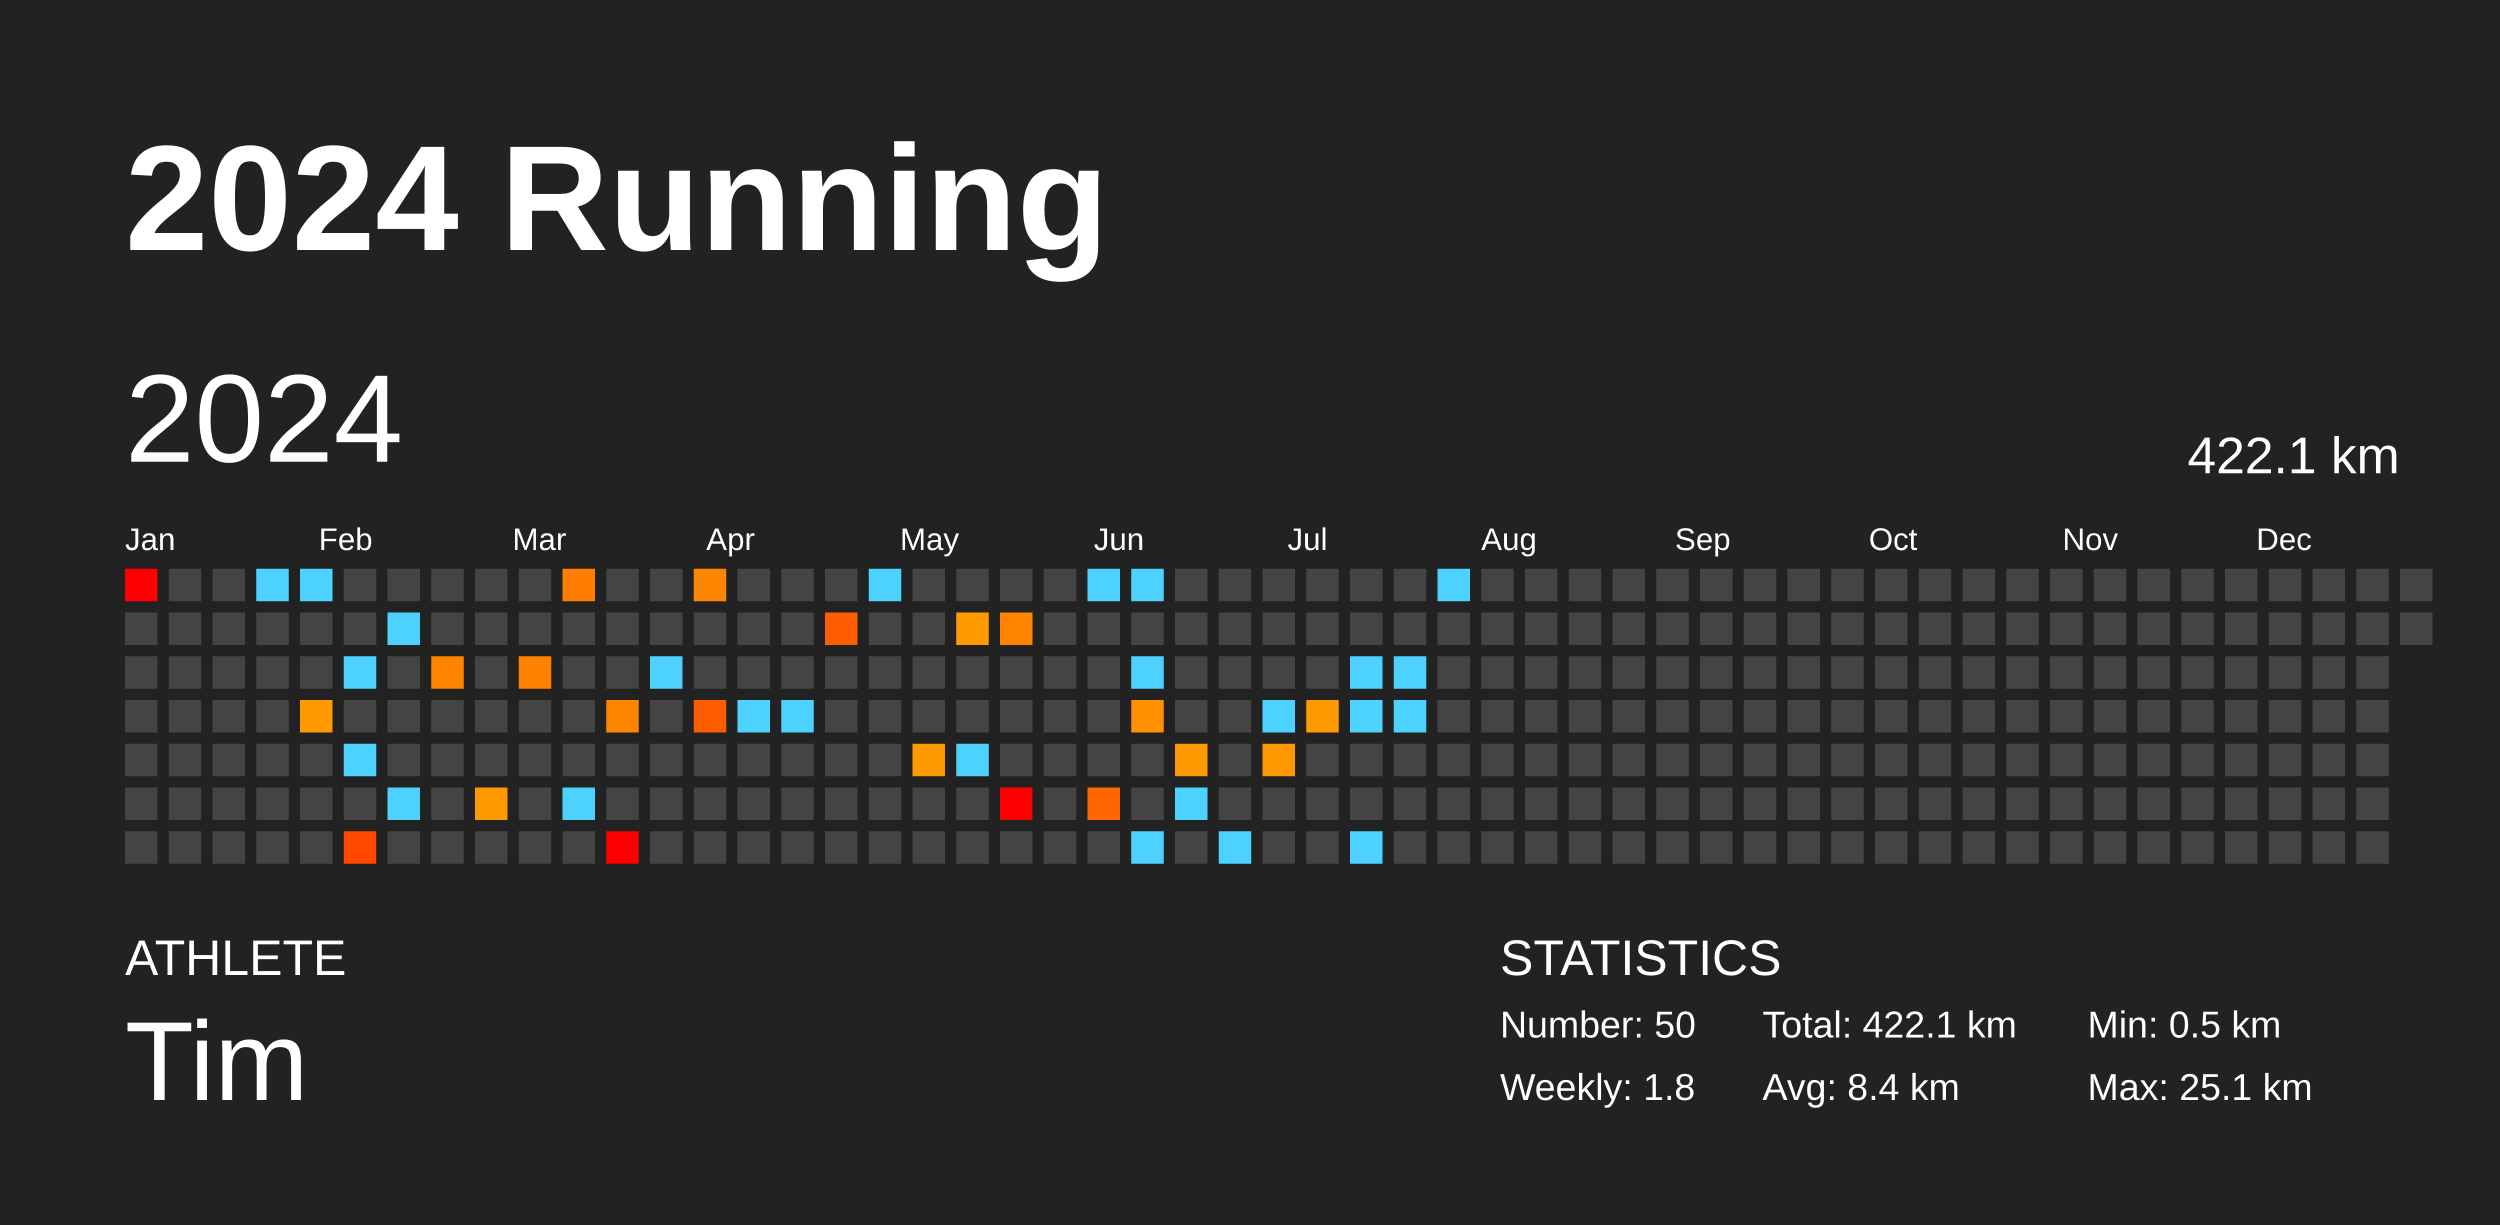
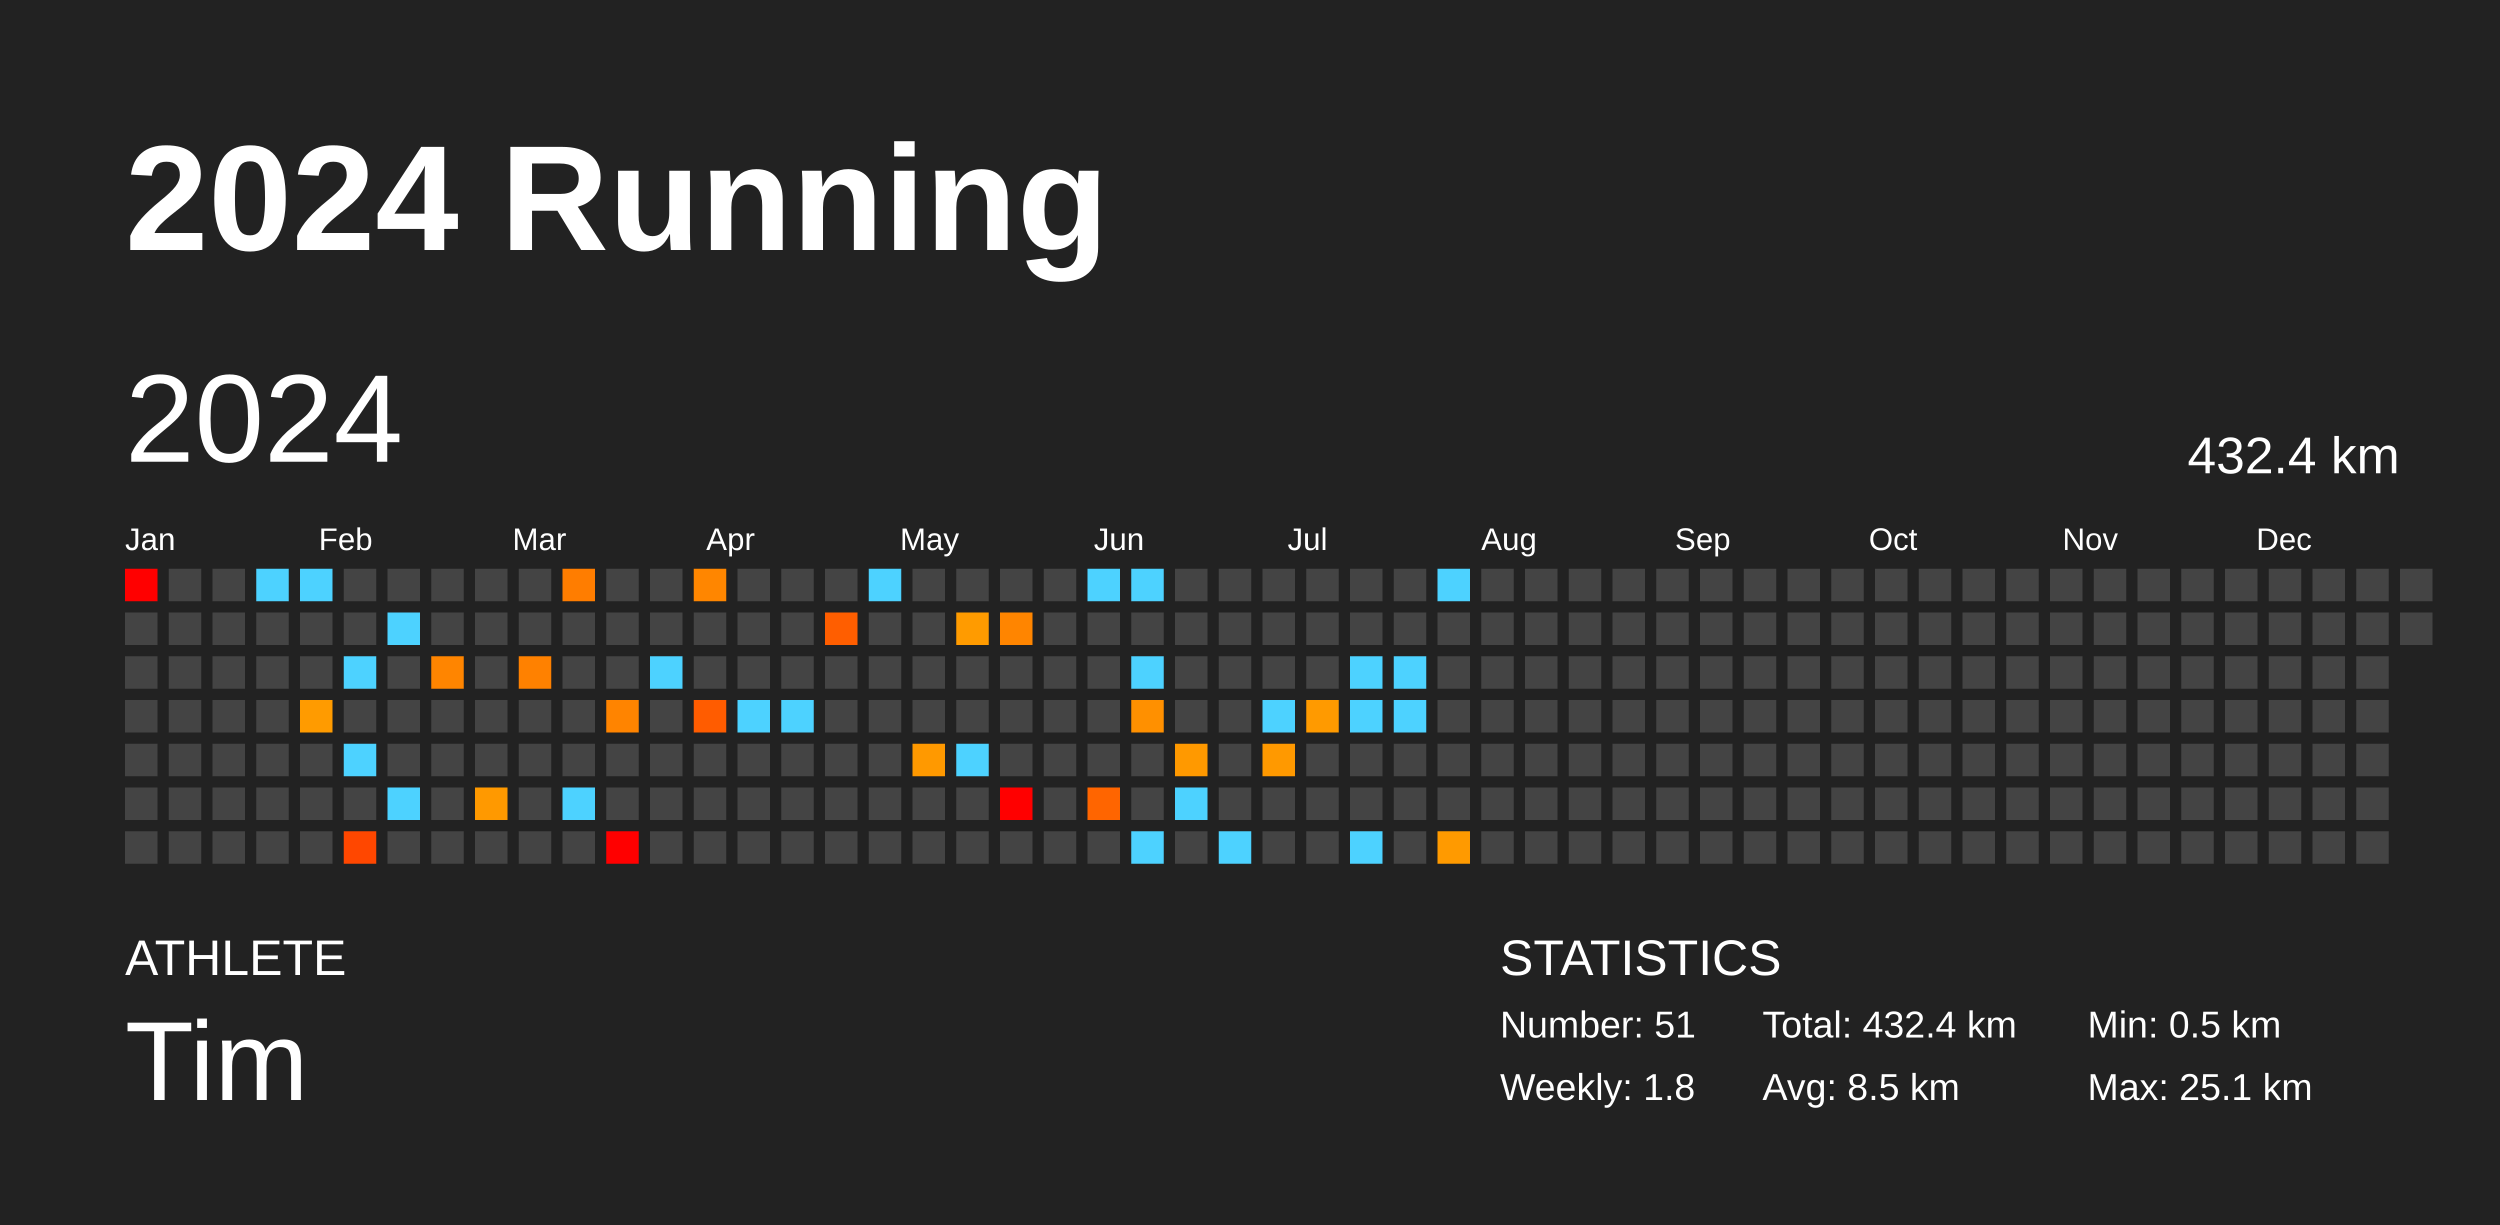
<svg xmlns="http://www.w3.org/2000/svg" baseProfile="full" height="98mm" version="1.1" viewBox="0,0,200,98" width="200mm">
  <defs />
  <rect fill="#222222" height="98" width="200" x="0" y="0" />
  <text fill="#FFFFFF" style="font-size:12px; font-family:Arial; font-weight:bold;" x="10" y="20">2024 Running</text>
  <text fill="#FFFFFF" style="font-size:4px; font-family:Arial" x="10" y="78">ATHLETE</text>
  <text fill="#FFFFFF" style="font-size:9px; font-family:Arial" x="10" y="88">Tim</text>
  <text fill="#FFFFFF" style="font-size:4px; font-family:Arial" x="120" y="78">STATISTICS</text>
-   <text fill="#FFFFFF" style="font-size:3px; font-family:Arial" x="120" y="83">Number: 50</text>
+   <text fill="#FFFFFF" style="font-size:3px; font-family:Arial" x="120" y="83">Number: 51</text>
  <text fill="#FFFFFF" style="font-size:3px; font-family:Arial" x="120" y="88">Weekly: 1.8</text>
-   <text fill="#FFFFFF" style="font-size:3px; font-family:Arial" x="141" y="83">Total: 422.1 km</text>
-   <text fill="#FFFFFF" style="font-size:3px; font-family:Arial" x="141" y="88">Avg: 8.4 km</text>
+   <text fill="#FFFFFF" style="font-size:3px; font-family:Arial" x="141" y="83">Total: 432.4 km</text>
+   <text fill="#FFFFFF" style="font-size:3px; font-family:Arial" x="141" y="88">Avg: 8.5 km</text>
  <text fill="#FFFFFF" style="font-size:3px; font-family:Arial" x="167" y="83">Min: 0.5 km</text>
  <text fill="#FFFFFF" style="font-size:3px; font-family:Arial" x="167" y="88">Max: 25.1 km</text>
  <text dominant-baseline="hanging" fill="#FFFFFF" style="font-size:10.0px; font-family:Arial;" x="10" y="30">2024</text>
-   <text dominant-baseline="hanging" fill="#FFFFFF" style="font-size:4.125px; font-family:Arial;" x="175" y="35">422.1 km</text>
+   <text dominant-baseline="hanging" fill="#FFFFFF" style="font-size:4.125px; font-family:Arial;" x="175" y="35">432.4 km</text>
  <text fill="#FFFFFF" style="font-size:2.5px; font-family:Arial" x="10.0" y="44">Jan</text>
  <text fill="#FFFFFF" style="font-size:2.5px; font-family:Arial" x="25.5" y="44">Feb</text>
  <text fill="#FFFFFF" style="font-size:2.5px; font-family:Arial" x="41.0" y="44">Mar</text>
  <text fill="#FFFFFF" style="font-size:2.5px; font-family:Arial" x="56.5" y="44">Apr</text>
  <text fill="#FFFFFF" style="font-size:2.5px; font-family:Arial" x="72.0" y="44">May</text>
  <text fill="#FFFFFF" style="font-size:2.5px; font-family:Arial" x="87.5" y="44">Jun</text>
  <text fill="#FFFFFF" style="font-size:2.5px; font-family:Arial" x="103.0" y="44">Jul</text>
  <text fill="#FFFFFF" style="font-size:2.5px; font-family:Arial" x="118.5" y="44">Aug</text>
  <text fill="#FFFFFF" style="font-size:2.5px; font-family:Arial" x="134.0" y="44">Sep</text>
  <text fill="#FFFFFF" style="font-size:2.5px; font-family:Arial" x="149.5" y="44">Oct</text>
  <text fill="#FFFFFF" style="font-size:2.5px; font-family:Arial" x="165.0" y="44">Nov</text>
  <text fill="#FFFFFF" style="font-size:2.5px; font-family:Arial" x="180.5" y="44">Dec</text>
  <rect fill="red" height="2.6" width="2.6" x="10.0" y="45.5" />
  <rect fill="#444444" height="2.6" width="2.6" x="10.0" y="49.0" />
  <rect fill="#444444" height="2.6" width="2.6" x="10.0" y="52.5" />
  <rect fill="#444444" height="2.6" width="2.6" x="10.0" y="56.0" />
  <rect fill="#444444" height="2.6" width="2.6" x="10.0" y="59.5" />
  <rect fill="#444444" height="2.6" width="2.6" x="10.0" y="63.0" />
  <rect fill="#444444" height="2.6" width="2.6" x="10.0" y="66.5" />
  <rect fill="#444444" height="2.6" width="2.6" x="13.5" y="45.5" />
  <rect fill="#444444" height="2.6" width="2.6" x="13.5" y="49.0" />
  <rect fill="#444444" height="2.6" width="2.6" x="13.5" y="52.5" />
  <rect fill="#444444" height="2.6" width="2.6" x="13.5" y="56.0" />
  <rect fill="#444444" height="2.6" width="2.6" x="13.5" y="59.5" />
  <rect fill="#444444" height="2.6" width="2.6" x="13.5" y="63.0" />
  <rect fill="#444444" height="2.6" width="2.6" x="13.5" y="66.5" />
  <rect fill="#444444" height="2.6" width="2.6" x="17.0" y="45.5" />
  <rect fill="#444444" height="2.6" width="2.6" x="17.0" y="49.0" />
  <rect fill="#444444" height="2.6" width="2.6" x="17.0" y="52.5" />
  <rect fill="#444444" height="2.6" width="2.6" x="17.0" y="56.0" />
  <rect fill="#444444" height="2.6" width="2.6" x="17.0" y="59.5" />
  <rect fill="#444444" height="2.6" width="2.6" x="17.0" y="63.0" />
  <rect fill="#444444" height="2.6" width="2.6" x="17.0" y="66.5" />
  <rect fill="#4dd2ff" height="2.6" width="2.6" x="20.5" y="45.5" />
  <rect fill="#444444" height="2.6" width="2.6" x="20.5" y="49.0" />
  <rect fill="#444444" height="2.6" width="2.6" x="20.5" y="52.5" />
  <rect fill="#444444" height="2.6" width="2.6" x="20.5" y="56.0" />
  <rect fill="#444444" height="2.6" width="2.6" x="20.5" y="59.5" />
  <rect fill="#444444" height="2.6" width="2.6" x="20.5" y="63.0" />
  <rect fill="#444444" height="2.6" width="2.6" x="20.5" y="66.5" />
  <rect fill="#4dd2ff" height="2.6" width="2.6" x="24.0" y="45.5" />
  <rect fill="#444444" height="2.6" width="2.6" x="24.0" y="49.0" />
  <rect fill="#444444" height="2.6" width="2.6" x="24.0" y="52.5" />
  <rect fill="#ff9b00" height="2.6" width="2.6" x="24.0" y="56.0" />
  <rect fill="#444444" height="2.6" width="2.6" x="24.0" y="59.5" />
  <rect fill="#444444" height="2.6" width="2.6" x="24.0" y="63.0" />
  <rect fill="#444444" height="2.6" width="2.6" x="24.0" y="66.5" />
  <rect fill="#444444" height="2.6" width="2.6" x="27.5" y="45.5" />
  <rect fill="#444444" height="2.6" width="2.6" x="27.5" y="49.0" />
  <rect fill="#4dd2ff" height="2.6" width="2.6" x="27.5" y="52.5" />
  <rect fill="#444444" height="2.6" width="2.6" x="27.5" y="56.0" />
  <rect fill="#4dd2ff" height="2.6" width="2.6" x="27.5" y="59.5" />
  <rect fill="#444444" height="2.6" width="2.6" x="27.5" y="63.0" />
  <rect fill="#ff4700" height="2.6" width="2.6" x="27.5" y="66.5" />
  <rect fill="#444444" height="2.6" width="2.6" x="31.0" y="45.5" />
  <rect fill="#4dd2ff" height="2.6" width="2.6" x="31.0" y="49.0" />
  <rect fill="#444444" height="2.6" width="2.6" x="31.0" y="52.5" />
  <rect fill="#444444" height="2.6" width="2.6" x="31.0" y="56.0" />
  <rect fill="#444444" height="2.6" width="2.6" x="31.0" y="59.5" />
  <rect fill="#4dd2ff" height="2.6" width="2.6" x="31.0" y="63.0" />
  <rect fill="#444444" height="2.6" width="2.6" x="31.0" y="66.5" />
  <rect fill="#444444" height="2.6" width="2.6" x="34.5" y="45.5" />
  <rect fill="#444444" height="2.6" width="2.6" x="34.5" y="49.0" />
  <rect fill="#ff8500" height="2.6" width="2.6" x="34.5" y="52.5" />
  <rect fill="#444444" height="2.6" width="2.6" x="34.5" y="56.0" />
  <rect fill="#444444" height="2.6" width="2.6" x="34.5" y="59.5" />
  <rect fill="#444444" height="2.6" width="2.6" x="34.5" y="63.0" />
  <rect fill="#444444" height="2.6" width="2.6" x="34.5" y="66.5" />
  <rect fill="#444444" height="2.6" width="2.6" x="38.0" y="45.5" />
  <rect fill="#444444" height="2.6" width="2.6" x="38.0" y="49.0" />
  <rect fill="#444444" height="2.6" width="2.6" x="38.0" y="52.5" />
  <rect fill="#444444" height="2.6" width="2.6" x="38.0" y="56.0" />
  <rect fill="#444444" height="2.6" width="2.6" x="38.0" y="59.5" />
  <rect fill="#ff9900" height="2.6" width="2.6" x="38.0" y="63.0" />
  <rect fill="#444444" height="2.6" width="2.6" x="38.0" y="66.5" />
  <rect fill="#444444" height="2.6" width="2.6" x="41.5" y="45.5" />
  <rect fill="#444444" height="2.6" width="2.6" x="41.5" y="49.0" />
  <rect fill="#ff8100" height="2.6" width="2.6" x="41.5" y="52.5" />
  <rect fill="#444444" height="2.6" width="2.6" x="41.5" y="56.0" />
  <rect fill="#444444" height="2.6" width="2.6" x="41.5" y="59.5" />
  <rect fill="#444444" height="2.6" width="2.6" x="41.5" y="63.0" />
  <rect fill="#444444" height="2.6" width="2.6" x="41.5" y="66.5" />
  <rect fill="#ff7d00" height="2.6" width="2.6" x="45.0" y="45.5" />
  <rect fill="#444444" height="2.6" width="2.6" x="45.0" y="49.0" />
  <rect fill="#444444" height="2.6" width="2.6" x="45.0" y="52.5" />
  <rect fill="#444444" height="2.6" width="2.6" x="45.0" y="56.0" />
  <rect fill="#444444" height="2.6" width="2.6" x="45.0" y="59.5" />
  <rect fill="#4dd2ff" height="2.6" width="2.6" x="45.0" y="63.0" />
  <rect fill="#444444" height="2.6" width="2.6" x="45.0" y="66.5" />
  <rect fill="#444444" height="2.6" width="2.6" x="48.5" y="45.5" />
  <rect fill="#444444" height="2.6" width="2.6" x="48.5" y="49.0" />
  <rect fill="#444444" height="2.6" width="2.6" x="48.5" y="52.5" />
  <rect fill="#ff8400" height="2.6" width="2.6" x="48.5" y="56.0" />
  <rect fill="#444444" height="2.6" width="2.6" x="48.5" y="59.5" />
  <rect fill="#444444" height="2.6" width="2.6" x="48.5" y="63.0" />
  <rect fill="red" height="2.6" width="2.6" x="48.5" y="66.5" />
  <rect fill="#444444" height="2.6" width="2.6" x="52.0" y="45.5" />
  <rect fill="#444444" height="2.6" width="2.6" x="52.0" y="49.0" />
  <rect fill="#4dd2ff" height="2.6" width="2.6" x="52.0" y="52.5" />
  <rect fill="#444444" height="2.6" width="2.6" x="52.0" y="56.0" />
  <rect fill="#444444" height="2.6" width="2.6" x="52.0" y="59.5" />
  <rect fill="#444444" height="2.6" width="2.6" x="52.0" y="63.0" />
  <rect fill="#444444" height="2.6" width="2.6" x="52.0" y="66.5" />
  <rect fill="#ff8600" height="2.6" width="2.6" x="55.5" y="45.5" />
  <rect fill="#444444" height="2.6" width="2.6" x="55.5" y="49.0" />
  <rect fill="#444444" height="2.6" width="2.6" x="55.5" y="52.5" />
  <rect fill="#ff5c00" height="2.6" width="2.6" x="55.5" y="56.0" />
  <rect fill="#444444" height="2.6" width="2.6" x="55.5" y="59.5" />
  <rect fill="#444444" height="2.6" width="2.6" x="55.5" y="63.0" />
  <rect fill="#444444" height="2.6" width="2.6" x="55.5" y="66.5" />
  <rect fill="#444444" height="2.6" width="2.6" x="59.0" y="45.5" />
  <rect fill="#444444" height="2.6" width="2.6" x="59.0" y="49.0" />
  <rect fill="#444444" height="2.6" width="2.6" x="59.0" y="52.5" />
  <rect fill="#4dd2ff" height="2.6" width="2.6" x="59.0" y="56.0" />
  <rect fill="#444444" height="2.6" width="2.6" x="59.0" y="59.5" />
  <rect fill="#444444" height="2.6" width="2.6" x="59.0" y="63.0" />
  <rect fill="#444444" height="2.6" width="2.6" x="59.0" y="66.5" />
  <rect fill="#444444" height="2.6" width="2.6" x="62.5" y="45.5" />
  <rect fill="#444444" height="2.6" width="2.6" x="62.5" y="49.0" />
  <rect fill="#444444" height="2.6" width="2.6" x="62.5" y="52.5" />
  <rect fill="#4dd2ff" height="2.6" width="2.6" x="62.5" y="56.0" />
  <rect fill="#444444" height="2.6" width="2.6" x="62.5" y="59.5" />
  <rect fill="#444444" height="2.6" width="2.6" x="62.5" y="63.0" />
  <rect fill="#444444" height="2.6" width="2.6" x="62.5" y="66.5" />
  <rect fill="#444444" height="2.6" width="2.6" x="66.0" y="45.5" />
  <rect fill="#ff5e00" height="2.6" width="2.6" x="66.0" y="49.0" />
  <rect fill="#444444" height="2.6" width="2.6" x="66.0" y="52.5" />
  <rect fill="#444444" height="2.6" width="2.6" x="66.0" y="56.0" />
  <rect fill="#444444" height="2.6" width="2.6" x="66.0" y="59.5" />
  <rect fill="#444444" height="2.6" width="2.6" x="66.0" y="63.0" />
  <rect fill="#444444" height="2.6" width="2.6" x="66.0" y="66.5" />
  <rect fill="#4dd2ff" height="2.6" width="2.6" x="69.5" y="45.5" />
  <rect fill="#444444" height="2.6" width="2.6" x="69.5" y="49.0" />
  <rect fill="#444444" height="2.6" width="2.6" x="69.5" y="52.5" />
  <rect fill="#444444" height="2.6" width="2.6" x="69.5" y="56.0" />
  <rect fill="#444444" height="2.6" width="2.6" x="69.5" y="59.5" />
  <rect fill="#444444" height="2.6" width="2.6" x="69.5" y="63.0" />
  <rect fill="#444444" height="2.6" width="2.6" x="69.5" y="66.5" />
  <rect fill="#444444" height="2.6" width="2.6" x="73.0" y="45.5" />
  <rect fill="#444444" height="2.6" width="2.6" x="73.0" y="49.0" />
  <rect fill="#444444" height="2.6" width="2.6" x="73.0" y="52.5" />
  <rect fill="#444444" height="2.6" width="2.6" x="73.0" y="56.0" />
  <rect fill="#ff9900" height="2.6" width="2.6" x="73.0" y="59.5" />
  <rect fill="#444444" height="2.6" width="2.6" x="73.0" y="63.0" />
  <rect fill="#444444" height="2.6" width="2.6" x="73.0" y="66.5" />
  <rect fill="#444444" height="2.6" width="2.6" x="76.5" y="45.5" />
  <rect fill="#ff9b00" height="2.6" width="2.6" x="76.5" y="49.0" />
  <rect fill="#444444" height="2.6" width="2.6" x="76.5" y="52.5" />
  <rect fill="#444444" height="2.6" width="2.6" x="76.5" y="56.0" />
  <rect fill="#4dd2ff" height="2.6" width="2.6" x="76.5" y="59.5" />
  <rect fill="#444444" height="2.6" width="2.6" x="76.5" y="63.0" />
  <rect fill="#444444" height="2.6" width="2.6" x="76.5" y="66.5" />
  <rect fill="#444444" height="2.6" width="2.6" x="80.0" y="45.5" />
  <rect fill="#ff8500" height="2.6" width="2.6" x="80.0" y="49.0" />
  <rect fill="#444444" height="2.6" width="2.6" x="80.0" y="52.5" />
  <rect fill="#444444" height="2.6" width="2.6" x="80.0" y="56.0" />
  <rect fill="#444444" height="2.6" width="2.6" x="80.0" y="59.5" />
  <rect fill="red" height="2.6" width="2.6" x="80.0" y="63.0" />
  <rect fill="#444444" height="2.6" width="2.6" x="80.0" y="66.5" />
  <rect fill="#444444" height="2.6" width="2.6" x="83.5" y="45.5" />
  <rect fill="#444444" height="2.6" width="2.6" x="83.5" y="49.0" />
  <rect fill="#444444" height="2.6" width="2.6" x="83.5" y="52.5" />
  <rect fill="#444444" height="2.6" width="2.6" x="83.5" y="56.0" />
  <rect fill="#444444" height="2.6" width="2.6" x="83.5" y="59.5" />
  <rect fill="#444444" height="2.6" width="2.6" x="83.5" y="63.0" />
  <rect fill="#444444" height="2.6" width="2.6" x="83.5" y="66.5" />
  <rect fill="#4dd2ff" height="2.6" width="2.6" x="87.0" y="45.5" />
  <rect fill="#444444" height="2.6" width="2.6" x="87.0" y="49.0" />
  <rect fill="#444444" height="2.6" width="2.6" x="87.0" y="52.5" />
  <rect fill="#444444" height="2.6" width="2.6" x="87.0" y="56.0" />
  <rect fill="#444444" height="2.6" width="2.6" x="87.0" y="59.5" />
  <rect fill="#ff6500" height="2.6" width="2.6" x="87.0" y="63.0" />
  <rect fill="#444444" height="2.6" width="2.6" x="87.0" y="66.5" />
  <rect fill="#4dd2ff" height="2.6" width="2.6" x="90.5" y="45.5" />
  <rect fill="#444444" height="2.6" width="2.6" x="90.5" y="49.0" />
  <rect fill="#4dd2ff" height="2.6" width="2.6" x="90.5" y="52.5" />
  <rect fill="#ff9000" height="2.6" width="2.6" x="90.5" y="56.0" />
  <rect fill="#444444" height="2.6" width="2.6" x="90.5" y="59.5" />
  <rect fill="#444444" height="2.6" width="2.6" x="90.5" y="63.0" />
  <rect fill="#4dd2ff" height="2.6" width="2.6" x="90.5" y="66.5" />
  <rect fill="#444444" height="2.6" width="2.6" x="94.0" y="45.5" />
  <rect fill="#444444" height="2.6" width="2.6" x="94.0" y="49.0" />
  <rect fill="#444444" height="2.6" width="2.6" x="94.0" y="52.5" />
  <rect fill="#444444" height="2.6" width="2.6" x="94.0" y="56.0" />
  <rect fill="#ff9900" height="2.6" width="2.6" x="94.0" y="59.5" />
  <rect fill="#4dd2ff" height="2.6" width="2.6" x="94.0" y="63.0" />
  <rect fill="#444444" height="2.6" width="2.6" x="94.0" y="66.5" />
  <rect fill="#444444" height="2.6" width="2.6" x="97.5" y="45.5" />
  <rect fill="#444444" height="2.6" width="2.6" x="97.5" y="49.0" />
  <rect fill="#444444" height="2.6" width="2.6" x="97.5" y="52.5" />
  <rect fill="#444444" height="2.6" width="2.6" x="97.5" y="56.0" />
  <rect fill="#444444" height="2.6" width="2.6" x="97.5" y="59.5" />
  <rect fill="#444444" height="2.6" width="2.6" x="97.5" y="63.0" />
  <rect fill="#4dd2ff" height="2.6" width="2.6" x="97.5" y="66.5" />
  <rect fill="#444444" height="2.6" width="2.6" x="101.0" y="45.5" />
  <rect fill="#444444" height="2.6" width="2.6" x="101.0" y="49.0" />
  <rect fill="#444444" height="2.6" width="2.6" x="101.0" y="52.5" />
  <rect fill="#4dd2ff" height="2.6" width="2.6" x="101.0" y="56.0" />
  <rect fill="#ff9900" height="2.6" width="2.6" x="101.0" y="59.5" />
  <rect fill="#444444" height="2.6" width="2.6" x="101.0" y="63.0" />
  <rect fill="#444444" height="2.6" width="2.6" x="101.0" y="66.5" />
  <rect fill="#444444" height="2.6" width="2.6" x="104.5" y="45.5" />
  <rect fill="#444444" height="2.6" width="2.6" x="104.5" y="49.0" />
  <rect fill="#444444" height="2.6" width="2.6" x="104.5" y="52.5" />
  <rect fill="#ff9a00" height="2.6" width="2.6" x="104.5" y="56.0" />
  <rect fill="#444444" height="2.6" width="2.6" x="104.5" y="59.5" />
  <rect fill="#444444" height="2.6" width="2.6" x="104.5" y="63.0" />
  <rect fill="#444444" height="2.6" width="2.6" x="104.5" y="66.5" />
  <rect fill="#444444" height="2.6" width="2.6" x="108.0" y="45.5" />
  <rect fill="#444444" height="2.6" width="2.6" x="108.0" y="49.0" />
  <rect fill="#4dd2ff" height="2.6" width="2.6" x="108.0" y="52.5" />
  <rect fill="#4dd2ff" height="2.6" width="2.6" x="108.0" y="56.0" />
  <rect fill="#444444" height="2.6" width="2.6" x="108.0" y="59.5" />
  <rect fill="#444444" height="2.6" width="2.6" x="108.0" y="63.0" />
  <rect fill="#4dd2ff" height="2.6" width="2.6" x="108.0" y="66.5" />
  <rect fill="#444444" height="2.6" width="2.6" x="111.5" y="45.5" />
  <rect fill="#444444" height="2.6" width="2.6" x="111.5" y="49.0" />
  <rect fill="#4dd2ff" height="2.6" width="2.6" x="111.5" y="52.5" />
  <rect fill="#4dd2ff" height="2.6" width="2.6" x="111.5" y="56.0" />
  <rect fill="#444444" height="2.6" width="2.6" x="111.5" y="59.5" />
  <rect fill="#444444" height="2.6" width="2.6" x="111.5" y="63.0" />
  <rect fill="#444444" height="2.6" width="2.6" x="111.5" y="66.5" />
  <rect fill="#4dd2ff" height="2.6" width="2.6" x="115.0" y="45.5" />
  <rect fill="#444444" height="2.6" width="2.6" x="115.0" y="49.0" />
  <rect fill="#444444" height="2.6" width="2.6" x="115.0" y="52.5" />
  <rect fill="#444444" height="2.6" width="2.6" x="115.0" y="56.0" />
  <rect fill="#444444" height="2.6" width="2.6" x="115.0" y="59.5" />
  <rect fill="#444444" height="2.6" width="2.6" x="115.0" y="63.0" />
-   <rect fill="#444444" height="2.6" width="2.6" x="115.0" y="66.5" />
+   <rect fill="#ff9a00" height="2.6" width="2.6" x="115.0" y="66.5" />
  <rect fill="#444444" height="2.6" width="2.6" x="118.5" y="45.5" />
  <rect fill="#444444" height="2.6" width="2.6" x="118.5" y="49.0" />
  <rect fill="#444444" height="2.6" width="2.6" x="118.5" y="52.5" />
  <rect fill="#444444" height="2.6" width="2.6" x="118.5" y="56.0" />
  <rect fill="#444444" height="2.6" width="2.6" x="118.5" y="59.5" />
  <rect fill="#444444" height="2.6" width="2.6" x="118.5" y="63.0" />
  <rect fill="#444444" height="2.6" width="2.6" x="118.5" y="66.5" />
  <rect fill="#444444" height="2.6" width="2.6" x="122.0" y="45.5" />
  <rect fill="#444444" height="2.6" width="2.6" x="122.0" y="49.0" />
  <rect fill="#444444" height="2.6" width="2.6" x="122.0" y="52.5" />
  <rect fill="#444444" height="2.6" width="2.6" x="122.0" y="56.0" />
  <rect fill="#444444" height="2.6" width="2.6" x="122.0" y="59.5" />
  <rect fill="#444444" height="2.6" width="2.6" x="122.0" y="63.0" />
  <rect fill="#444444" height="2.6" width="2.6" x="122.0" y="66.5" />
  <rect fill="#444444" height="2.6" width="2.6" x="125.5" y="45.5" />
  <rect fill="#444444" height="2.6" width="2.6" x="125.5" y="49.0" />
  <rect fill="#444444" height="2.6" width="2.6" x="125.5" y="52.5" />
  <rect fill="#444444" height="2.6" width="2.6" x="125.5" y="56.0" />
  <rect fill="#444444" height="2.6" width="2.6" x="125.5" y="59.5" />
  <rect fill="#444444" height="2.6" width="2.6" x="125.5" y="63.0" />
  <rect fill="#444444" height="2.6" width="2.6" x="125.5" y="66.5" />
  <rect fill="#444444" height="2.6" width="2.6" x="129.0" y="45.5" />
  <rect fill="#444444" height="2.6" width="2.6" x="129.0" y="49.0" />
  <rect fill="#444444" height="2.6" width="2.6" x="129.0" y="52.5" />
  <rect fill="#444444" height="2.6" width="2.6" x="129.0" y="56.0" />
  <rect fill="#444444" height="2.6" width="2.6" x="129.0" y="59.5" />
  <rect fill="#444444" height="2.6" width="2.6" x="129.0" y="63.0" />
  <rect fill="#444444" height="2.6" width="2.6" x="129.0" y="66.5" />
  <rect fill="#444444" height="2.6" width="2.6" x="132.5" y="45.5" />
  <rect fill="#444444" height="2.6" width="2.6" x="132.5" y="49.0" />
  <rect fill="#444444" height="2.6" width="2.6" x="132.5" y="52.5" />
  <rect fill="#444444" height="2.6" width="2.6" x="132.5" y="56.0" />
  <rect fill="#444444" height="2.6" width="2.6" x="132.5" y="59.5" />
  <rect fill="#444444" height="2.6" width="2.6" x="132.5" y="63.0" />
  <rect fill="#444444" height="2.6" width="2.6" x="132.5" y="66.5" />
  <rect fill="#444444" height="2.6" width="2.6" x="136.0" y="45.5" />
  <rect fill="#444444" height="2.6" width="2.6" x="136.0" y="49.0" />
  <rect fill="#444444" height="2.6" width="2.6" x="136.0" y="52.5" />
  <rect fill="#444444" height="2.6" width="2.6" x="136.0" y="56.0" />
  <rect fill="#444444" height="2.6" width="2.6" x="136.0" y="59.5" />
  <rect fill="#444444" height="2.6" width="2.6" x="136.0" y="63.0" />
  <rect fill="#444444" height="2.6" width="2.6" x="136.0" y="66.5" />
  <rect fill="#444444" height="2.6" width="2.6" x="139.5" y="45.5" />
  <rect fill="#444444" height="2.6" width="2.6" x="139.5" y="49.0" />
  <rect fill="#444444" height="2.6" width="2.6" x="139.5" y="52.5" />
  <rect fill="#444444" height="2.6" width="2.6" x="139.5" y="56.0" />
  <rect fill="#444444" height="2.6" width="2.6" x="139.5" y="59.5" />
  <rect fill="#444444" height="2.6" width="2.6" x="139.5" y="63.0" />
  <rect fill="#444444" height="2.6" width="2.6" x="139.5" y="66.5" />
  <rect fill="#444444" height="2.6" width="2.6" x="143.0" y="45.5" />
  <rect fill="#444444" height="2.6" width="2.6" x="143.0" y="49.0" />
  <rect fill="#444444" height="2.6" width="2.6" x="143.0" y="52.5" />
  <rect fill="#444444" height="2.6" width="2.6" x="143.0" y="56.0" />
  <rect fill="#444444" height="2.6" width="2.6" x="143.0" y="59.5" />
  <rect fill="#444444" height="2.6" width="2.6" x="143.0" y="63.0" />
  <rect fill="#444444" height="2.6" width="2.6" x="143.0" y="66.5" />
  <rect fill="#444444" height="2.6" width="2.6" x="146.5" y="45.5" />
  <rect fill="#444444" height="2.6" width="2.6" x="146.5" y="49.0" />
  <rect fill="#444444" height="2.6" width="2.6" x="146.5" y="52.5" />
  <rect fill="#444444" height="2.6" width="2.6" x="146.5" y="56.0" />
  <rect fill="#444444" height="2.6" width="2.6" x="146.5" y="59.5" />
  <rect fill="#444444" height="2.6" width="2.6" x="146.5" y="63.0" />
  <rect fill="#444444" height="2.6" width="2.6" x="146.5" y="66.5" />
  <rect fill="#444444" height="2.6" width="2.6" x="150.0" y="45.5" />
  <rect fill="#444444" height="2.6" width="2.6" x="150.0" y="49.0" />
  <rect fill="#444444" height="2.6" width="2.6" x="150.0" y="52.5" />
  <rect fill="#444444" height="2.6" width="2.6" x="150.0" y="56.0" />
  <rect fill="#444444" height="2.6" width="2.6" x="150.0" y="59.5" />
  <rect fill="#444444" height="2.6" width="2.6" x="150.0" y="63.0" />
  <rect fill="#444444" height="2.6" width="2.6" x="150.0" y="66.5" />
  <rect fill="#444444" height="2.6" width="2.6" x="153.5" y="45.5" />
  <rect fill="#444444" height="2.6" width="2.6" x="153.5" y="49.0" />
  <rect fill="#444444" height="2.6" width="2.6" x="153.5" y="52.5" />
  <rect fill="#444444" height="2.6" width="2.6" x="153.5" y="56.0" />
  <rect fill="#444444" height="2.6" width="2.6" x="153.5" y="59.5" />
  <rect fill="#444444" height="2.6" width="2.6" x="153.5" y="63.0" />
  <rect fill="#444444" height="2.6" width="2.6" x="153.5" y="66.5" />
  <rect fill="#444444" height="2.6" width="2.6" x="157.0" y="45.5" />
  <rect fill="#444444" height="2.6" width="2.6" x="157.0" y="49.0" />
  <rect fill="#444444" height="2.6" width="2.6" x="157.0" y="52.5" />
  <rect fill="#444444" height="2.6" width="2.6" x="157.0" y="56.0" />
  <rect fill="#444444" height="2.6" width="2.6" x="157.0" y="59.5" />
  <rect fill="#444444" height="2.6" width="2.6" x="157.0" y="63.0" />
  <rect fill="#444444" height="2.6" width="2.6" x="157.0" y="66.5" />
  <rect fill="#444444" height="2.6" width="2.6" x="160.5" y="45.5" />
  <rect fill="#444444" height="2.6" width="2.6" x="160.5" y="49.0" />
  <rect fill="#444444" height="2.6" width="2.6" x="160.5" y="52.5" />
  <rect fill="#444444" height="2.6" width="2.6" x="160.5" y="56.0" />
  <rect fill="#444444" height="2.6" width="2.6" x="160.5" y="59.5" />
  <rect fill="#444444" height="2.6" width="2.6" x="160.5" y="63.0" />
  <rect fill="#444444" height="2.6" width="2.6" x="160.5" y="66.5" />
  <rect fill="#444444" height="2.6" width="2.6" x="164.0" y="45.5" />
  <rect fill="#444444" height="2.6" width="2.6" x="164.0" y="49.0" />
  <rect fill="#444444" height="2.6" width="2.6" x="164.0" y="52.5" />
  <rect fill="#444444" height="2.6" width="2.6" x="164.0" y="56.0" />
  <rect fill="#444444" height="2.6" width="2.6" x="164.0" y="59.5" />
  <rect fill="#444444" height="2.6" width="2.6" x="164.0" y="63.0" />
  <rect fill="#444444" height="2.6" width="2.6" x="164.0" y="66.5" />
  <rect fill="#444444" height="2.6" width="2.6" x="167.5" y="45.5" />
  <rect fill="#444444" height="2.6" width="2.6" x="167.5" y="49.0" />
  <rect fill="#444444" height="2.6" width="2.6" x="167.5" y="52.5" />
  <rect fill="#444444" height="2.6" width="2.6" x="167.5" y="56.0" />
  <rect fill="#444444" height="2.6" width="2.6" x="167.5" y="59.5" />
  <rect fill="#444444" height="2.6" width="2.6" x="167.5" y="63.0" />
  <rect fill="#444444" height="2.6" width="2.6" x="167.5" y="66.5" />
  <rect fill="#444444" height="2.6" width="2.6" x="171.0" y="45.5" />
  <rect fill="#444444" height="2.6" width="2.6" x="171.0" y="49.0" />
  <rect fill="#444444" height="2.6" width="2.6" x="171.0" y="52.5" />
  <rect fill="#444444" height="2.6" width="2.6" x="171.0" y="56.0" />
  <rect fill="#444444" height="2.6" width="2.6" x="171.0" y="59.5" />
  <rect fill="#444444" height="2.6" width="2.6" x="171.0" y="63.0" />
  <rect fill="#444444" height="2.6" width="2.6" x="171.0" y="66.5" />
  <rect fill="#444444" height="2.6" width="2.6" x="174.5" y="45.5" />
  <rect fill="#444444" height="2.6" width="2.6" x="174.5" y="49.0" />
  <rect fill="#444444" height="2.6" width="2.6" x="174.5" y="52.5" />
  <rect fill="#444444" height="2.6" width="2.6" x="174.5" y="56.0" />
  <rect fill="#444444" height="2.6" width="2.6" x="174.5" y="59.5" />
  <rect fill="#444444" height="2.6" width="2.6" x="174.5" y="63.0" />
  <rect fill="#444444" height="2.6" width="2.6" x="174.5" y="66.5" />
  <rect fill="#444444" height="2.6" width="2.6" x="178.0" y="45.5" />
  <rect fill="#444444" height="2.6" width="2.6" x="178.0" y="49.0" />
  <rect fill="#444444" height="2.6" width="2.6" x="178.0" y="52.5" />
  <rect fill="#444444" height="2.6" width="2.6" x="178.0" y="56.0" />
  <rect fill="#444444" height="2.6" width="2.6" x="178.0" y="59.5" />
  <rect fill="#444444" height="2.6" width="2.6" x="178.0" y="63.0" />
  <rect fill="#444444" height="2.6" width="2.6" x="178.0" y="66.5" />
  <rect fill="#444444" height="2.6" width="2.6" x="181.5" y="45.5" />
  <rect fill="#444444" height="2.6" width="2.6" x="181.5" y="49.0" />
  <rect fill="#444444" height="2.6" width="2.6" x="181.5" y="52.5" />
  <rect fill="#444444" height="2.6" width="2.6" x="181.5" y="56.0" />
  <rect fill="#444444" height="2.6" width="2.6" x="181.5" y="59.5" />
  <rect fill="#444444" height="2.6" width="2.6" x="181.5" y="63.0" />
  <rect fill="#444444" height="2.6" width="2.6" x="181.5" y="66.5" />
  <rect fill="#444444" height="2.6" width="2.6" x="185.0" y="45.5" />
  <rect fill="#444444" height="2.6" width="2.6" x="185.0" y="49.0" />
  <rect fill="#444444" height="2.6" width="2.6" x="185.0" y="52.5" />
  <rect fill="#444444" height="2.6" width="2.6" x="185.0" y="56.0" />
  <rect fill="#444444" height="2.6" width="2.6" x="185.0" y="59.5" />
  <rect fill="#444444" height="2.6" width="2.6" x="185.0" y="63.0" />
  <rect fill="#444444" height="2.6" width="2.6" x="185.0" y="66.5" />
  <rect fill="#444444" height="2.6" width="2.6" x="188.5" y="45.5" />
  <rect fill="#444444" height="2.6" width="2.6" x="188.5" y="49.0" />
  <rect fill="#444444" height="2.6" width="2.6" x="188.5" y="52.5" />
  <rect fill="#444444" height="2.6" width="2.6" x="188.5" y="56.0" />
  <rect fill="#444444" height="2.6" width="2.6" x="188.5" y="59.5" />
  <rect fill="#444444" height="2.6" width="2.6" x="188.5" y="63.0" />
  <rect fill="#444444" height="2.6" width="2.6" x="188.5" y="66.5" />
  <rect fill="#444444" height="2.6" width="2.6" x="192.0" y="45.5" />
  <rect fill="#444444" height="2.6" width="2.6" x="192.0" y="49.0" />
</svg>
